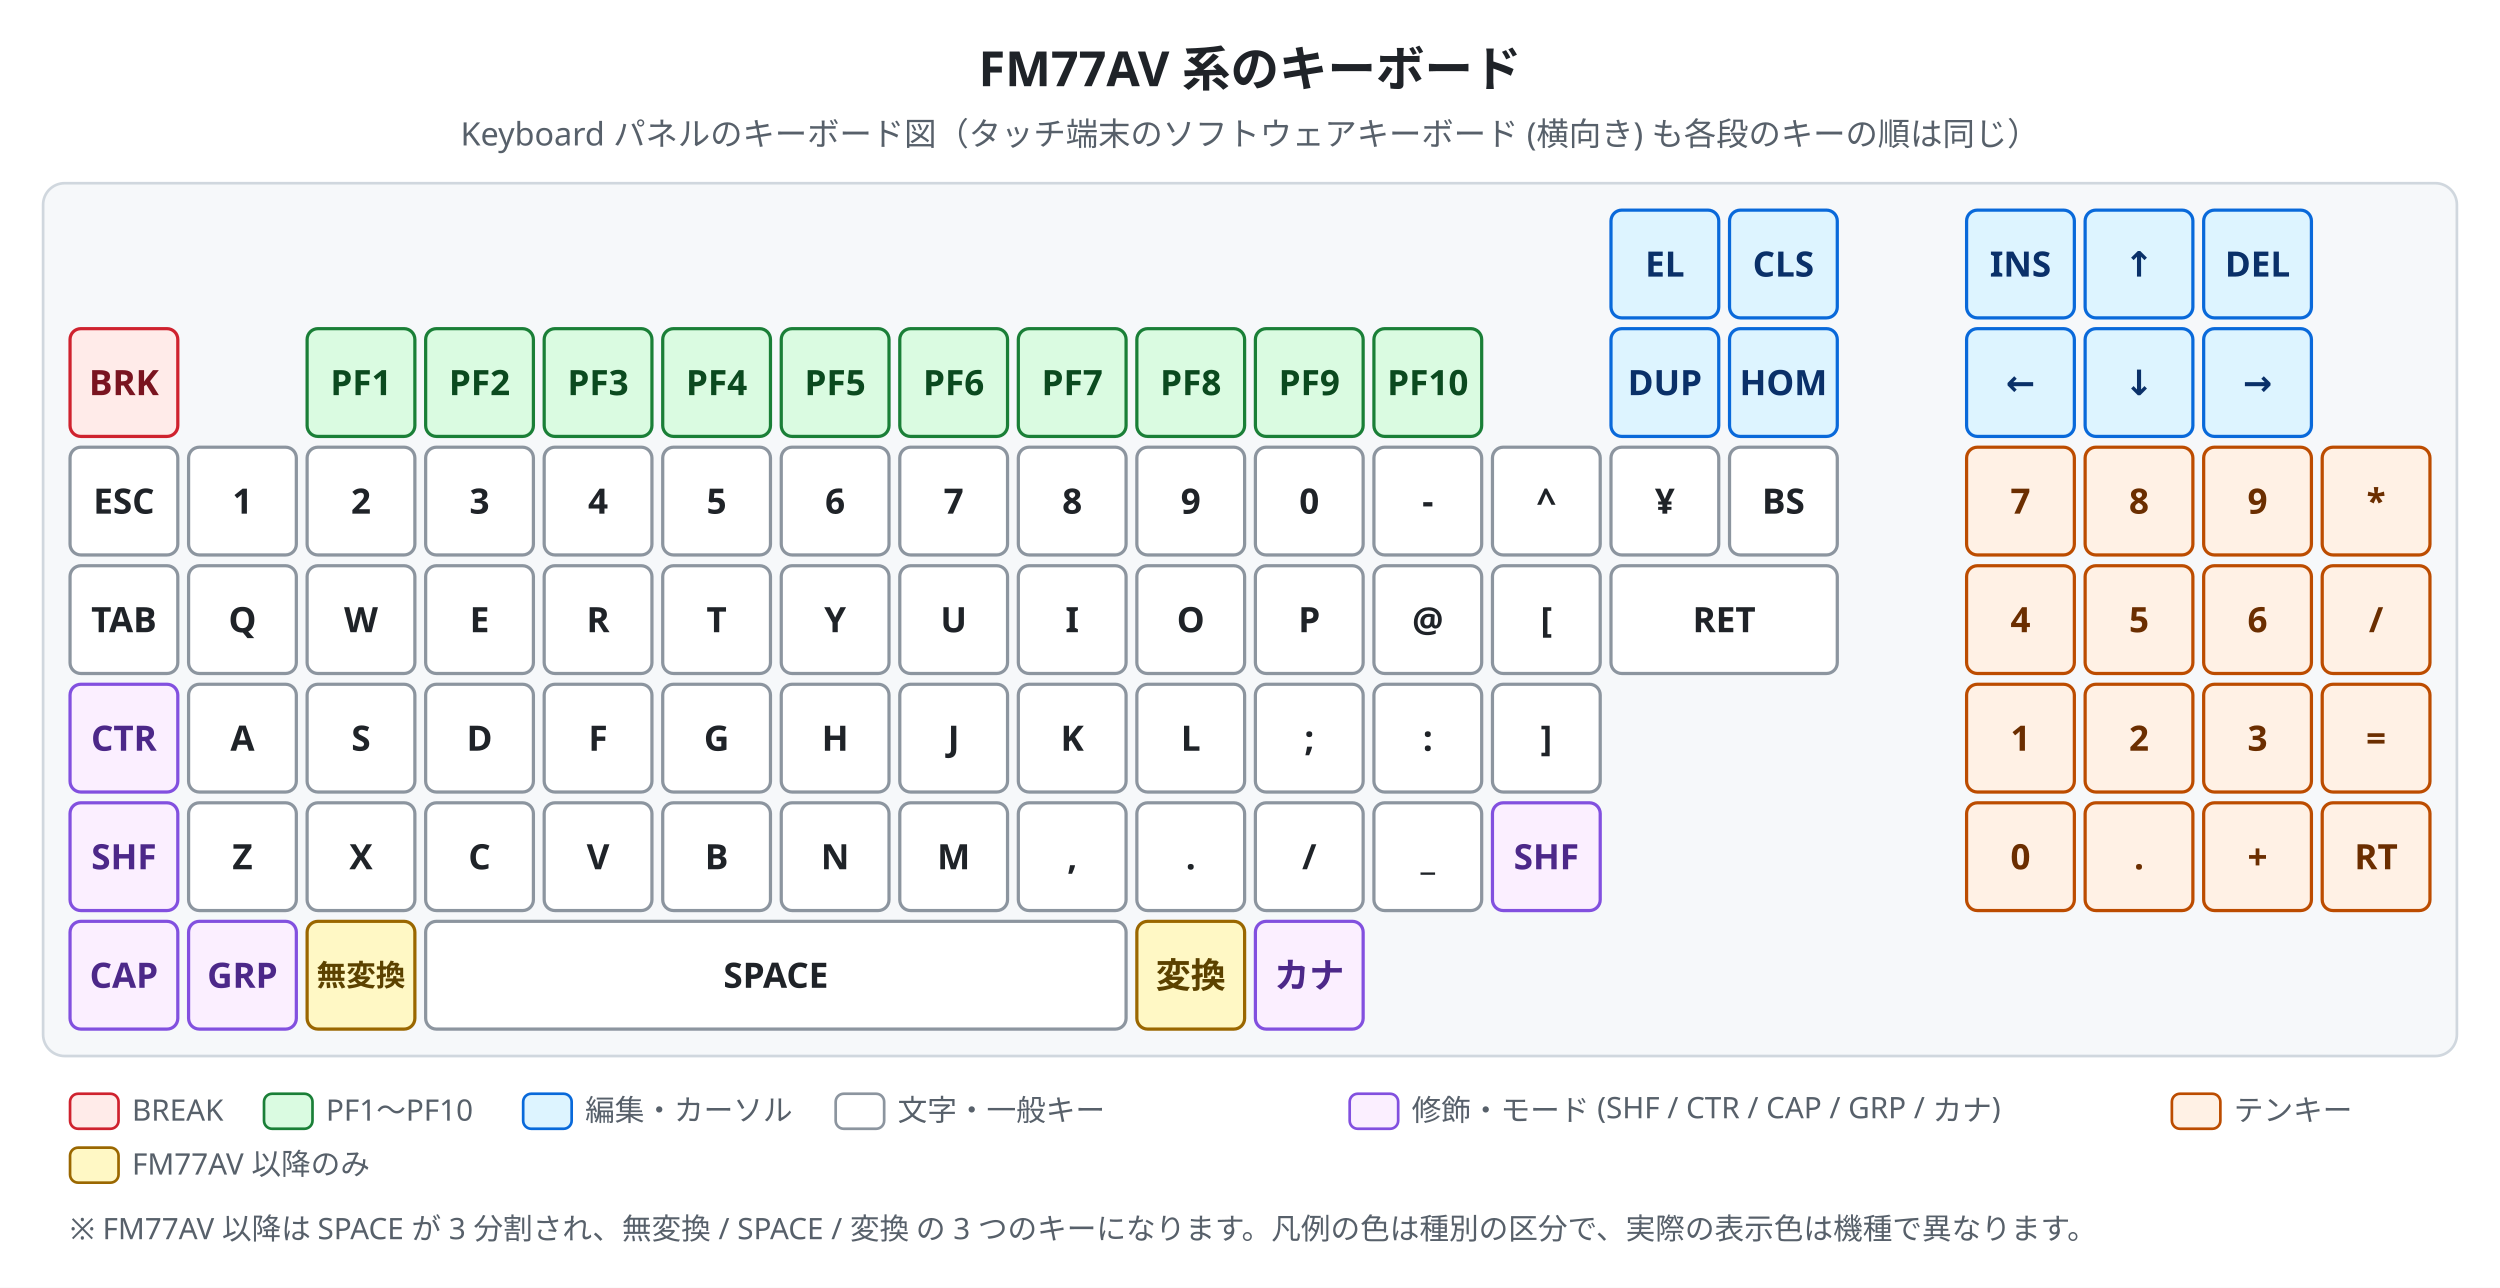
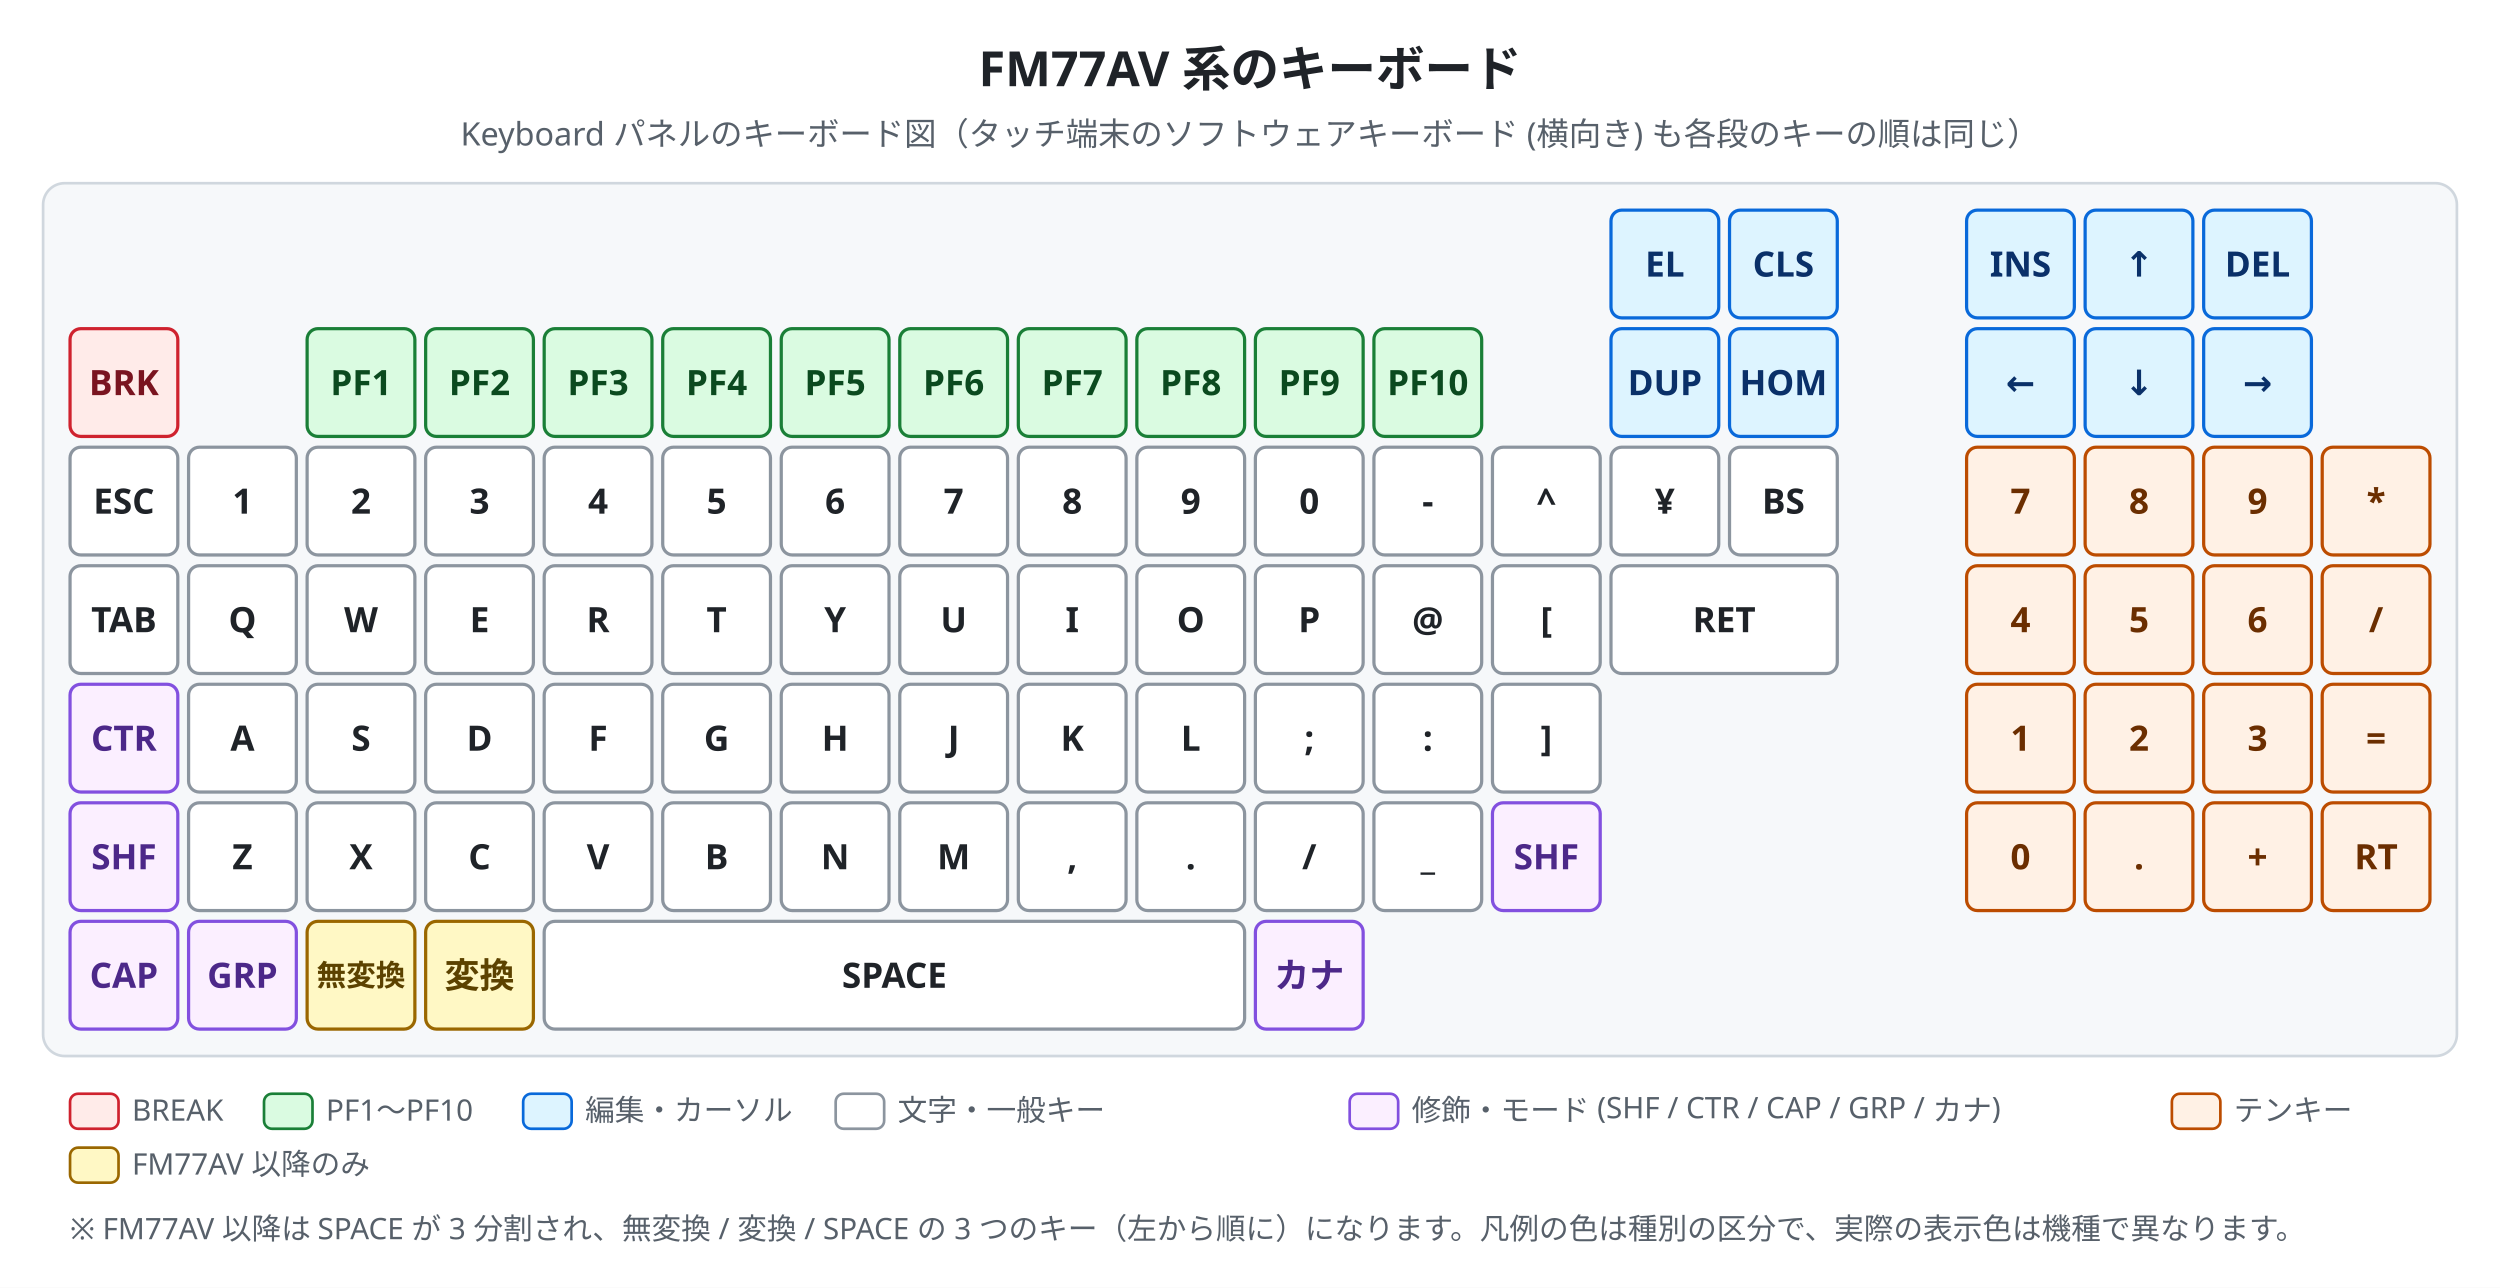
<svg xmlns="http://www.w3.org/2000/svg" viewBox="0 0 928 478" width="928" height="478">
  <defs>
    <marker id="ah" markerWidth="10" markerHeight="10" refX="8" refY="4" orient="auto" markerUnits="userSpaceOnUse">
      <path d="M0,0 L8,4 L0,8 z" fill="#57606a" />
    </marker>
  </defs>
  <rect x="0" y="0" width="928" height="478" rx="0" fill="#ffffff" stroke="none" stroke-width="1" />
  <text x="464" y="32" font-family="sans-serif" font-size="18" fill="#1f2328" text-anchor="middle" font-weight="bold">FM77AV 系のキーボード</text>
  <text x="464" y="54" font-family="sans-serif" font-size="12" fill="#57606a" text-anchor="middle">Keyboard パネルのキーボード図（タッチ端末のソフトウェアキーボード (横向き) も各段のキーの順は同じ）</text>
  <rect x="16" y="68" width="896" height="324" rx="8" fill="#f6f8fa" stroke="#d0d7de" stroke-width="1" />
  <rect x="598" y="78" width="40" height="40" rx="4" fill="#ddf4ff" stroke="#0969da" stroke-width="1.2" />
  <text x="618" y="102.68" font-family="sans-serif" font-size="13" fill="#0a3069" text-anchor="middle" font-weight="bold">EL</text>
  <rect x="642" y="78" width="40" height="40" rx="4" fill="#ddf4ff" stroke="#0969da" stroke-width="1.2" />
  <text x="662" y="102.68" font-family="sans-serif" font-size="13" fill="#0a3069" text-anchor="middle" font-weight="bold">CLS</text>
  <rect x="730" y="78" width="40" height="40" rx="4" fill="#ddf4ff" stroke="#0969da" stroke-width="1.2" />
  <text x="750" y="102.68" font-family="sans-serif" font-size="13" fill="#0a3069" text-anchor="middle" font-weight="bold">INS</text>
  <rect x="774" y="78" width="40" height="40" rx="4" fill="#ddf4ff" stroke="#0969da" stroke-width="1.2" />
  <text x="794" y="102.68" font-family="sans-serif" font-size="13" fill="#0a3069" text-anchor="middle" font-weight="bold">↑</text>
  <rect x="818" y="78" width="40" height="40" rx="4" fill="#ddf4ff" stroke="#0969da" stroke-width="1.2" />
  <text x="838" y="102.68" font-family="sans-serif" font-size="13" fill="#0a3069" text-anchor="middle" font-weight="bold">DEL</text>
  <rect x="26" y="122" width="40" height="40" rx="4" fill="#ffebe9" stroke="#cf222e" stroke-width="1.2" />
  <text x="46" y="146.68" font-family="sans-serif" font-size="13" fill="#7a1420" text-anchor="middle" font-weight="bold">BRK</text>
  <rect x="114" y="122" width="40" height="40" rx="4" fill="#dafbe1" stroke="#1a7f37" stroke-width="1.2" />
  <text x="134" y="146.68" font-family="sans-serif" font-size="13" fill="#0b4a1f" text-anchor="middle" font-weight="bold">PF1</text>
  <rect x="158" y="122" width="40" height="40" rx="4" fill="#dafbe1" stroke="#1a7f37" stroke-width="1.2" />
  <text x="178" y="146.68" font-family="sans-serif" font-size="13" fill="#0b4a1f" text-anchor="middle" font-weight="bold">PF2</text>
  <rect x="202" y="122" width="40" height="40" rx="4" fill="#dafbe1" stroke="#1a7f37" stroke-width="1.2" />
  <text x="222" y="146.68" font-family="sans-serif" font-size="13" fill="#0b4a1f" text-anchor="middle" font-weight="bold">PF3</text>
  <rect x="246" y="122" width="40" height="40" rx="4" fill="#dafbe1" stroke="#1a7f37" stroke-width="1.2" />
  <text x="266" y="146.68" font-family="sans-serif" font-size="13" fill="#0b4a1f" text-anchor="middle" font-weight="bold">PF4</text>
  <rect x="290" y="122" width="40" height="40" rx="4" fill="#dafbe1" stroke="#1a7f37" stroke-width="1.2" />
  <text x="310" y="146.68" font-family="sans-serif" font-size="13" fill="#0b4a1f" text-anchor="middle" font-weight="bold">PF5</text>
  <rect x="334" y="122" width="40" height="40" rx="4" fill="#dafbe1" stroke="#1a7f37" stroke-width="1.2" />
  <text x="354" y="146.68" font-family="sans-serif" font-size="13" fill="#0b4a1f" text-anchor="middle" font-weight="bold">PF6</text>
  <rect x="378" y="122" width="40" height="40" rx="4" fill="#dafbe1" stroke="#1a7f37" stroke-width="1.2" />
  <text x="398" y="146.68" font-family="sans-serif" font-size="13" fill="#0b4a1f" text-anchor="middle" font-weight="bold">PF7</text>
  <rect x="422" y="122" width="40" height="40" rx="4" fill="#dafbe1" stroke="#1a7f37" stroke-width="1.2" />
  <text x="442" y="146.68" font-family="sans-serif" font-size="13" fill="#0b4a1f" text-anchor="middle" font-weight="bold">PF8</text>
  <rect x="466" y="122" width="40" height="40" rx="4" fill="#dafbe1" stroke="#1a7f37" stroke-width="1.2" />
  <text x="486" y="146.68" font-family="sans-serif" font-size="13" fill="#0b4a1f" text-anchor="middle" font-weight="bold">PF9</text>
  <rect x="510" y="122" width="40" height="40" rx="4" fill="#dafbe1" stroke="#1a7f37" stroke-width="1.2" />
  <text x="530" y="146.68" font-family="sans-serif" font-size="13" fill="#0b4a1f" text-anchor="middle" font-weight="bold">PF10</text>
  <rect x="598" y="122" width="40" height="40" rx="4" fill="#ddf4ff" stroke="#0969da" stroke-width="1.2" />
  <text x="618" y="146.68" font-family="sans-serif" font-size="13" fill="#0a3069" text-anchor="middle" font-weight="bold">DUP</text>
  <rect x="642" y="122" width="40" height="40" rx="4" fill="#ddf4ff" stroke="#0969da" stroke-width="1.2" />
  <text x="662" y="146.68" font-family="sans-serif" font-size="13" fill="#0a3069" text-anchor="middle" font-weight="bold">HOM</text>
  <rect x="730" y="122" width="40" height="40" rx="4" fill="#ddf4ff" stroke="#0969da" stroke-width="1.2" />
  <text x="750" y="146.68" font-family="sans-serif" font-size="13" fill="#0a3069" text-anchor="middle" font-weight="bold">←</text>
  <rect x="774" y="122" width="40" height="40" rx="4" fill="#ddf4ff" stroke="#0969da" stroke-width="1.2" />
  <text x="794" y="146.68" font-family="sans-serif" font-size="13" fill="#0a3069" text-anchor="middle" font-weight="bold">↓</text>
  <rect x="818" y="122" width="40" height="40" rx="4" fill="#ddf4ff" stroke="#0969da" stroke-width="1.2" />
  <text x="838" y="146.68" font-family="sans-serif" font-size="13" fill="#0a3069" text-anchor="middle" font-weight="bold">→</text>
  <rect x="26" y="166" width="40" height="40" rx="4" fill="#ffffff" stroke="#8c959f" stroke-width="1.2" />
  <text x="46" y="190.68" font-family="sans-serif" font-size="13" fill="#1f2328" text-anchor="middle" font-weight="bold">ESC</text>
  <rect x="70" y="166" width="40" height="40" rx="4" fill="#ffffff" stroke="#8c959f" stroke-width="1.2" />
  <text x="90" y="190.68" font-family="sans-serif" font-size="13" fill="#1f2328" text-anchor="middle" font-weight="bold">1</text>
  <rect x="114" y="166" width="40" height="40" rx="4" fill="#ffffff" stroke="#8c959f" stroke-width="1.2" />
  <text x="134" y="190.68" font-family="sans-serif" font-size="13" fill="#1f2328" text-anchor="middle" font-weight="bold">2</text>
  <rect x="158" y="166" width="40" height="40" rx="4" fill="#ffffff" stroke="#8c959f" stroke-width="1.2" />
  <text x="178" y="190.68" font-family="sans-serif" font-size="13" fill="#1f2328" text-anchor="middle" font-weight="bold">3</text>
  <rect x="202" y="166" width="40" height="40" rx="4" fill="#ffffff" stroke="#8c959f" stroke-width="1.2" />
  <text x="222" y="190.68" font-family="sans-serif" font-size="13" fill="#1f2328" text-anchor="middle" font-weight="bold">4</text>
  <rect x="246" y="166" width="40" height="40" rx="4" fill="#ffffff" stroke="#8c959f" stroke-width="1.2" />
  <text x="266" y="190.68" font-family="sans-serif" font-size="13" fill="#1f2328" text-anchor="middle" font-weight="bold">5</text>
  <rect x="290" y="166" width="40" height="40" rx="4" fill="#ffffff" stroke="#8c959f" stroke-width="1.2" />
  <text x="310" y="190.68" font-family="sans-serif" font-size="13" fill="#1f2328" text-anchor="middle" font-weight="bold">6</text>
  <rect x="334" y="166" width="40" height="40" rx="4" fill="#ffffff" stroke="#8c959f" stroke-width="1.2" />
  <text x="354" y="190.68" font-family="sans-serif" font-size="13" fill="#1f2328" text-anchor="middle" font-weight="bold">7</text>
  <rect x="378" y="166" width="40" height="40" rx="4" fill="#ffffff" stroke="#8c959f" stroke-width="1.2" />
  <text x="398" y="190.68" font-family="sans-serif" font-size="13" fill="#1f2328" text-anchor="middle" font-weight="bold">8</text>
  <rect x="422" y="166" width="40" height="40" rx="4" fill="#ffffff" stroke="#8c959f" stroke-width="1.2" />
  <text x="442" y="190.68" font-family="sans-serif" font-size="13" fill="#1f2328" text-anchor="middle" font-weight="bold">9</text>
  <rect x="466" y="166" width="40" height="40" rx="4" fill="#ffffff" stroke="#8c959f" stroke-width="1.2" />
  <text x="486" y="190.68" font-family="sans-serif" font-size="13" fill="#1f2328" text-anchor="middle" font-weight="bold">0</text>
  <rect x="510" y="166" width="40" height="40" rx="4" fill="#ffffff" stroke="#8c959f" stroke-width="1.2" />
  <text x="530" y="190.68" font-family="sans-serif" font-size="13" fill="#1f2328" text-anchor="middle" font-weight="bold">-</text>
  <rect x="554" y="166" width="40" height="40" rx="4" fill="#ffffff" stroke="#8c959f" stroke-width="1.2" />
  <text x="574" y="190.68" font-family="sans-serif" font-size="13" fill="#1f2328" text-anchor="middle" font-weight="bold">^</text>
  <rect x="598" y="166" width="40" height="40" rx="4" fill="#ffffff" stroke="#8c959f" stroke-width="1.2" />
  <text x="618" y="190.68" font-family="sans-serif" font-size="13" fill="#1f2328" text-anchor="middle" font-weight="bold">¥</text>
  <rect x="642" y="166" width="40" height="40" rx="4" fill="#ffffff" stroke="#8c959f" stroke-width="1.2" />
  <text x="662" y="190.68" font-family="sans-serif" font-size="13" fill="#1f2328" text-anchor="middle" font-weight="bold">BS</text>
  <rect x="730" y="166" width="40" height="40" rx="4" fill="#fff1e5" stroke="#bc4c00" stroke-width="1.2" />
  <text x="750" y="190.68" font-family="sans-serif" font-size="13" fill="#6b2e00" text-anchor="middle" font-weight="bold">7</text>
  <rect x="774" y="166" width="40" height="40" rx="4" fill="#fff1e5" stroke="#bc4c00" stroke-width="1.2" />
  <text x="794" y="190.68" font-family="sans-serif" font-size="13" fill="#6b2e00" text-anchor="middle" font-weight="bold">8</text>
  <rect x="818" y="166" width="40" height="40" rx="4" fill="#fff1e5" stroke="#bc4c00" stroke-width="1.2" />
  <text x="838" y="190.68" font-family="sans-serif" font-size="13" fill="#6b2e00" text-anchor="middle" font-weight="bold">9</text>
  <rect x="862" y="166" width="40" height="40" rx="4" fill="#fff1e5" stroke="#bc4c00" stroke-width="1.2" />
  <text x="882" y="190.68" font-family="sans-serif" font-size="13" fill="#6b2e00" text-anchor="middle" font-weight="bold">*</text>
  <rect x="26" y="210" width="40" height="40" rx="4" fill="#ffffff" stroke="#8c959f" stroke-width="1.2" />
  <text x="46" y="234.68" font-family="sans-serif" font-size="13" fill="#1f2328" text-anchor="middle" font-weight="bold">TAB</text>
  <rect x="70" y="210" width="40" height="40" rx="4" fill="#ffffff" stroke="#8c959f" stroke-width="1.2" />
  <text x="90" y="234.68" font-family="sans-serif" font-size="13" fill="#1f2328" text-anchor="middle" font-weight="bold">Q</text>
  <rect x="114" y="210" width="40" height="40" rx="4" fill="#ffffff" stroke="#8c959f" stroke-width="1.2" />
  <text x="134" y="234.68" font-family="sans-serif" font-size="13" fill="#1f2328" text-anchor="middle" font-weight="bold">W</text>
  <rect x="158" y="210" width="40" height="40" rx="4" fill="#ffffff" stroke="#8c959f" stroke-width="1.2" />
  <text x="178" y="234.68" font-family="sans-serif" font-size="13" fill="#1f2328" text-anchor="middle" font-weight="bold">E</text>
  <rect x="202" y="210" width="40" height="40" rx="4" fill="#ffffff" stroke="#8c959f" stroke-width="1.2" />
  <text x="222" y="234.68" font-family="sans-serif" font-size="13" fill="#1f2328" text-anchor="middle" font-weight="bold">R</text>
  <rect x="246" y="210" width="40" height="40" rx="4" fill="#ffffff" stroke="#8c959f" stroke-width="1.2" />
  <text x="266" y="234.68" font-family="sans-serif" font-size="13" fill="#1f2328" text-anchor="middle" font-weight="bold">T</text>
  <rect x="290" y="210" width="40" height="40" rx="4" fill="#ffffff" stroke="#8c959f" stroke-width="1.2" />
  <text x="310" y="234.68" font-family="sans-serif" font-size="13" fill="#1f2328" text-anchor="middle" font-weight="bold">Y</text>
  <rect x="334" y="210" width="40" height="40" rx="4" fill="#ffffff" stroke="#8c959f" stroke-width="1.2" />
  <text x="354" y="234.68" font-family="sans-serif" font-size="13" fill="#1f2328" text-anchor="middle" font-weight="bold">U</text>
  <rect x="378" y="210" width="40" height="40" rx="4" fill="#ffffff" stroke="#8c959f" stroke-width="1.2" />
  <text x="398" y="234.68" font-family="sans-serif" font-size="13" fill="#1f2328" text-anchor="middle" font-weight="bold">I</text>
  <rect x="422" y="210" width="40" height="40" rx="4" fill="#ffffff" stroke="#8c959f" stroke-width="1.2" />
  <text x="442" y="234.68" font-family="sans-serif" font-size="13" fill="#1f2328" text-anchor="middle" font-weight="bold">O</text>
  <rect x="466" y="210" width="40" height="40" rx="4" fill="#ffffff" stroke="#8c959f" stroke-width="1.2" />
  <text x="486" y="234.68" font-family="sans-serif" font-size="13" fill="#1f2328" text-anchor="middle" font-weight="bold">P</text>
  <rect x="510" y="210" width="40" height="40" rx="4" fill="#ffffff" stroke="#8c959f" stroke-width="1.2" />
  <text x="530" y="234.68" font-family="sans-serif" font-size="13" fill="#1f2328" text-anchor="middle" font-weight="bold">@</text>
  <rect x="554" y="210" width="40" height="40" rx="4" fill="#ffffff" stroke="#8c959f" stroke-width="1.2" />
  <text x="574" y="234.68" font-family="sans-serif" font-size="13" fill="#1f2328" text-anchor="middle" font-weight="bold">[</text>
  <rect x="598" y="210" width="84" height="40" rx="4" fill="#ffffff" stroke="#8c959f" stroke-width="1.2" />
  <text x="640" y="234.68" font-family="sans-serif" font-size="13" fill="#1f2328" text-anchor="middle" font-weight="bold">RET</text>
  <rect x="730" y="210" width="40" height="40" rx="4" fill="#fff1e5" stroke="#bc4c00" stroke-width="1.2" />
  <text x="750" y="234.68" font-family="sans-serif" font-size="13" fill="#6b2e00" text-anchor="middle" font-weight="bold">4</text>
  <rect x="774" y="210" width="40" height="40" rx="4" fill="#fff1e5" stroke="#bc4c00" stroke-width="1.2" />
  <text x="794" y="234.68" font-family="sans-serif" font-size="13" fill="#6b2e00" text-anchor="middle" font-weight="bold">5</text>
  <rect x="818" y="210" width="40" height="40" rx="4" fill="#fff1e5" stroke="#bc4c00" stroke-width="1.2" />
  <text x="838" y="234.68" font-family="sans-serif" font-size="13" fill="#6b2e00" text-anchor="middle" font-weight="bold">6</text>
  <rect x="862" y="210" width="40" height="40" rx="4" fill="#fff1e5" stroke="#bc4c00" stroke-width="1.2" />
  <text x="882" y="234.68" font-family="sans-serif" font-size="13" fill="#6b2e00" text-anchor="middle" font-weight="bold">/</text>
  <rect x="26" y="254" width="40" height="40" rx="4" fill="#fbefff" stroke="#8250df" stroke-width="1.2" />
  <text x="46" y="278.68" font-family="sans-serif" font-size="13" fill="#4c2889" text-anchor="middle" font-weight="bold">CTR</text>
  <rect x="70" y="254" width="40" height="40" rx="4" fill="#ffffff" stroke="#8c959f" stroke-width="1.2" />
  <text x="90" y="278.68" font-family="sans-serif" font-size="13" fill="#1f2328" text-anchor="middle" font-weight="bold">A</text>
  <rect x="114" y="254" width="40" height="40" rx="4" fill="#ffffff" stroke="#8c959f" stroke-width="1.2" />
  <text x="134" y="278.68" font-family="sans-serif" font-size="13" fill="#1f2328" text-anchor="middle" font-weight="bold">S</text>
  <rect x="158" y="254" width="40" height="40" rx="4" fill="#ffffff" stroke="#8c959f" stroke-width="1.2" />
  <text x="178" y="278.68" font-family="sans-serif" font-size="13" fill="#1f2328" text-anchor="middle" font-weight="bold">D</text>
  <rect x="202" y="254" width="40" height="40" rx="4" fill="#ffffff" stroke="#8c959f" stroke-width="1.2" />
  <text x="222" y="278.68" font-family="sans-serif" font-size="13" fill="#1f2328" text-anchor="middle" font-weight="bold">F</text>
  <rect x="246" y="254" width="40" height="40" rx="4" fill="#ffffff" stroke="#8c959f" stroke-width="1.2" />
  <text x="266" y="278.68" font-family="sans-serif" font-size="13" fill="#1f2328" text-anchor="middle" font-weight="bold">G</text>
  <rect x="290" y="254" width="40" height="40" rx="4" fill="#ffffff" stroke="#8c959f" stroke-width="1.2" />
  <text x="310" y="278.68" font-family="sans-serif" font-size="13" fill="#1f2328" text-anchor="middle" font-weight="bold">H</text>
  <rect x="334" y="254" width="40" height="40" rx="4" fill="#ffffff" stroke="#8c959f" stroke-width="1.2" />
  <text x="354" y="278.68" font-family="sans-serif" font-size="13" fill="#1f2328" text-anchor="middle" font-weight="bold">J</text>
  <rect x="378" y="254" width="40" height="40" rx="4" fill="#ffffff" stroke="#8c959f" stroke-width="1.2" />
  <text x="398" y="278.68" font-family="sans-serif" font-size="13" fill="#1f2328" text-anchor="middle" font-weight="bold">K</text>
  <rect x="422" y="254" width="40" height="40" rx="4" fill="#ffffff" stroke="#8c959f" stroke-width="1.2" />
  <text x="442" y="278.68" font-family="sans-serif" font-size="13" fill="#1f2328" text-anchor="middle" font-weight="bold">L</text>
  <rect x="466" y="254" width="40" height="40" rx="4" fill="#ffffff" stroke="#8c959f" stroke-width="1.2" />
  <text x="486" y="278.68" font-family="sans-serif" font-size="13" fill="#1f2328" text-anchor="middle" font-weight="bold">;</text>
  <rect x="510" y="254" width="40" height="40" rx="4" fill="#ffffff" stroke="#8c959f" stroke-width="1.2" />
  <text x="530" y="278.68" font-family="sans-serif" font-size="13" fill="#1f2328" text-anchor="middle" font-weight="bold">:</text>
  <rect x="554" y="254" width="40" height="40" rx="4" fill="#ffffff" stroke="#8c959f" stroke-width="1.2" />
  <text x="574" y="278.68" font-family="sans-serif" font-size="13" fill="#1f2328" text-anchor="middle" font-weight="bold">]</text>
  <rect x="730" y="254" width="40" height="40" rx="4" fill="#fff1e5" stroke="#bc4c00" stroke-width="1.2" />
  <text x="750" y="278.68" font-family="sans-serif" font-size="13" fill="#6b2e00" text-anchor="middle" font-weight="bold">1</text>
  <rect x="774" y="254" width="40" height="40" rx="4" fill="#fff1e5" stroke="#bc4c00" stroke-width="1.2" />
  <text x="794" y="278.68" font-family="sans-serif" font-size="13" fill="#6b2e00" text-anchor="middle" font-weight="bold">2</text>
  <rect x="818" y="254" width="40" height="40" rx="4" fill="#fff1e5" stroke="#bc4c00" stroke-width="1.2" />
  <text x="838" y="278.68" font-family="sans-serif" font-size="13" fill="#6b2e00" text-anchor="middle" font-weight="bold">3</text>
  <rect x="862" y="254" width="40" height="40" rx="4" fill="#fff1e5" stroke="#bc4c00" stroke-width="1.2" />
  <text x="882" y="278.68" font-family="sans-serif" font-size="13" fill="#6b2e00" text-anchor="middle" font-weight="bold">=</text>
  <rect x="26" y="298" width="40" height="40" rx="4" fill="#fbefff" stroke="#8250df" stroke-width="1.2" />
  <text x="46" y="322.68" font-family="sans-serif" font-size="13" fill="#4c2889" text-anchor="middle" font-weight="bold">SHF</text>
  <rect x="70" y="298" width="40" height="40" rx="4" fill="#ffffff" stroke="#8c959f" stroke-width="1.2" />
  <text x="90" y="322.68" font-family="sans-serif" font-size="13" fill="#1f2328" text-anchor="middle" font-weight="bold">Z</text>
  <rect x="114" y="298" width="40" height="40" rx="4" fill="#ffffff" stroke="#8c959f" stroke-width="1.2" />
  <text x="134" y="322.68" font-family="sans-serif" font-size="13" fill="#1f2328" text-anchor="middle" font-weight="bold">X</text>
  <rect x="158" y="298" width="40" height="40" rx="4" fill="#ffffff" stroke="#8c959f" stroke-width="1.2" />
  <text x="178" y="322.68" font-family="sans-serif" font-size="13" fill="#1f2328" text-anchor="middle" font-weight="bold">C</text>
  <rect x="202" y="298" width="40" height="40" rx="4" fill="#ffffff" stroke="#8c959f" stroke-width="1.2" />
  <text x="222" y="322.68" font-family="sans-serif" font-size="13" fill="#1f2328" text-anchor="middle" font-weight="bold">V</text>
  <rect x="246" y="298" width="40" height="40" rx="4" fill="#ffffff" stroke="#8c959f" stroke-width="1.2" />
  <text x="266" y="322.68" font-family="sans-serif" font-size="13" fill="#1f2328" text-anchor="middle" font-weight="bold">B</text>
  <rect x="290" y="298" width="40" height="40" rx="4" fill="#ffffff" stroke="#8c959f" stroke-width="1.2" />
  <text x="310" y="322.68" font-family="sans-serif" font-size="13" fill="#1f2328" text-anchor="middle" font-weight="bold">N</text>
  <rect x="334" y="298" width="40" height="40" rx="4" fill="#ffffff" stroke="#8c959f" stroke-width="1.2" />
  <text x="354" y="322.68" font-family="sans-serif" font-size="13" fill="#1f2328" text-anchor="middle" font-weight="bold">M</text>
  <rect x="378" y="298" width="40" height="40" rx="4" fill="#ffffff" stroke="#8c959f" stroke-width="1.2" />
  <text x="398" y="322.68" font-family="sans-serif" font-size="13" fill="#1f2328" text-anchor="middle" font-weight="bold">,</text>
  <rect x="422" y="298" width="40" height="40" rx="4" fill="#ffffff" stroke="#8c959f" stroke-width="1.2" />
  <text x="442" y="322.68" font-family="sans-serif" font-size="13" fill="#1f2328" text-anchor="middle" font-weight="bold">.</text>
  <rect x="466" y="298" width="40" height="40" rx="4" fill="#ffffff" stroke="#8c959f" stroke-width="1.2" />
  <text x="486" y="322.68" font-family="sans-serif" font-size="13" fill="#1f2328" text-anchor="middle" font-weight="bold">/</text>
  <rect x="510" y="298" width="40" height="40" rx="4" fill="#ffffff" stroke="#8c959f" stroke-width="1.2" />
  <text x="530" y="322.68" font-family="sans-serif" font-size="13" fill="#1f2328" text-anchor="middle" font-weight="bold">_</text>
  <rect x="554" y="298" width="40" height="40" rx="4" fill="#fbefff" stroke="#8250df" stroke-width="1.2" />
  <text x="574" y="322.68" font-family="sans-serif" font-size="13" fill="#4c2889" text-anchor="middle" font-weight="bold">SHF</text>
  <rect x="730" y="298" width="40" height="40" rx="4" fill="#fff1e5" stroke="#bc4c00" stroke-width="1.2" />
  <text x="750" y="322.68" font-family="sans-serif" font-size="13" fill="#6b2e00" text-anchor="middle" font-weight="bold">0</text>
  <rect x="774" y="298" width="40" height="40" rx="4" fill="#fff1e5" stroke="#bc4c00" stroke-width="1.2" />
  <text x="794" y="322.68" font-family="sans-serif" font-size="13" fill="#6b2e00" text-anchor="middle" font-weight="bold">.</text>
  <rect x="818" y="298" width="40" height="40" rx="4" fill="#fff1e5" stroke="#bc4c00" stroke-width="1.2" />
  <text x="838" y="322.68" font-family="sans-serif" font-size="13" fill="#6b2e00" text-anchor="middle" font-weight="bold">+</text>
  <rect x="862" y="298" width="40" height="40" rx="4" fill="#fff1e5" stroke="#bc4c00" stroke-width="1.2" />
  <text x="882" y="322.68" font-family="sans-serif" font-size="13" fill="#6b2e00" text-anchor="middle" font-weight="bold">RT</text>
  <rect x="26" y="342" width="40" height="40" rx="4" fill="#fbefff" stroke="#8250df" stroke-width="1.2" />
  <text x="46" y="366.68" font-family="sans-serif" font-size="13" fill="#4c2889" text-anchor="middle" font-weight="bold">CAP</text>
  <rect x="70" y="342" width="40" height="40" rx="4" fill="#fbefff" stroke="#8250df" stroke-width="1.2" />
  <text x="90" y="366.68" font-family="sans-serif" font-size="13" fill="#4c2889" text-anchor="middle" font-weight="bold">GRP</text>
  <rect x="114" y="342" width="40" height="40" rx="4" fill="#fff8c5" stroke="#9a6700" stroke-width="1.2" />
  <text x="134" y="365.96" font-family="sans-serif" font-size="11" fill="#5c4200" text-anchor="middle" font-weight="bold">無変換</text>
-   <rect x="158" y="342" width="260" height="40" rx="4" fill="#ffffff" stroke="#8c959f" stroke-width="1.2" />
-   <text x="288" y="366.68" font-family="sans-serif" font-size="13" fill="#1f2328" text-anchor="middle" font-weight="bold">SPACE</text>
-   <rect x="422" y="342" width="40" height="40" rx="4" fill="#fff8c5" stroke="#9a6700" stroke-width="1.2" />
-   <text x="442" y="366.68" font-family="sans-serif" font-size="13" fill="#5c4200" text-anchor="middle" font-weight="bold">変換</text>
+   <rect x="158" y="342" width="40" height="40" rx="4" fill="#fff8c5" stroke="#9a6700" stroke-width="1.2" />
+   <text x="178" y="366.68" font-family="sans-serif" font-size="13" fill="#5c4200" text-anchor="middle" font-weight="bold">変換</text>
+   <rect x="202" y="342" width="260" height="40" rx="4" fill="#ffffff" stroke="#8c959f" stroke-width="1.2" />
+   <text x="332" y="366.68" font-family="sans-serif" font-size="13" fill="#1f2328" text-anchor="middle" font-weight="bold">SPACE</text>
  <rect x="466" y="342" width="40" height="40" rx="4" fill="#fbefff" stroke="#8250df" stroke-width="1.2" />
  <text x="486" y="366.68" font-family="sans-serif" font-size="13" fill="#4c2889" text-anchor="middle" font-weight="bold">カナ</text>
  <rect x="26" y="406" width="18" height="13" rx="3" fill="#ffebe9" stroke="#cf222e" stroke-width="1" />
  <text x="49" y="416" font-family="sans-serif" font-size="11" fill="#57606a" text-anchor="start">BREAK</text>
  <rect x="98" y="406" width="18" height="13" rx="3" fill="#dafbe1" stroke="#1a7f37" stroke-width="1" />
  <text x="121" y="416" font-family="sans-serif" font-size="11" fill="#57606a" text-anchor="start">PF1〜PF10</text>
  <rect x="194.2" y="406" width="18" height="13" rx="3" fill="#ddf4ff" stroke="#0969da" stroke-width="1" />
  <text x="217.2" y="416" font-family="sans-serif" font-size="11" fill="#57606a" text-anchor="start">編集・カーソル</text>
  <rect x="310.2" y="406" width="18" height="13" rx="3" fill="#ffffff" stroke="#8c959f" stroke-width="1" />
  <text x="333.2" y="416" font-family="sans-serif" font-size="11" fill="#57606a" text-anchor="start">文字・一般キー</text>
  <rect x="501" y="406" width="18" height="13" rx="3" fill="#fbefff" stroke="#8250df" stroke-width="1" />
  <text x="524" y="416" font-family="sans-serif" font-size="11" fill="#57606a" text-anchor="start">修飾・モード (SHF / CTR / CAP / GRP / カナ)</text>
  <rect x="806.2" y="406" width="18" height="13" rx="3" fill="#fff1e5" stroke="#bc4c00" stroke-width="1" />
  <text x="829.2" y="416" font-family="sans-serif" font-size="11" fill="#57606a" text-anchor="start">テンキー</text>
  <rect x="26" y="426" width="18" height="13" rx="3" fill="#fff8c5" stroke="#9a6700" stroke-width="1" />
  <text x="49" y="436" font-family="sans-serif" font-size="11" fill="#57606a" text-anchor="start">FM77AV 以降のみ</text>
-   <text x="26" y="460" font-family="sans-serif" font-size="11" fill="#57606a" text-anchor="start">※ FM77AV 以降は SPACE が 3 分割され、無変換 / SPACE / 変換 の 3 つのキーになります。凡例の色は種別の区分で、実際の表示色は機種で異なります。</text>
+   <text x="26" y="460" font-family="sans-serif" font-size="11" fill="#57606a" text-anchor="start">※ FM77AV 以降は SPACE が 3 分割され、無変換 / 変換 / SPACE の 3 つのキー（左から順に）になります。凡例の色は種別の区分で、実際の表示色は機種で異なります。</text>
</svg>
